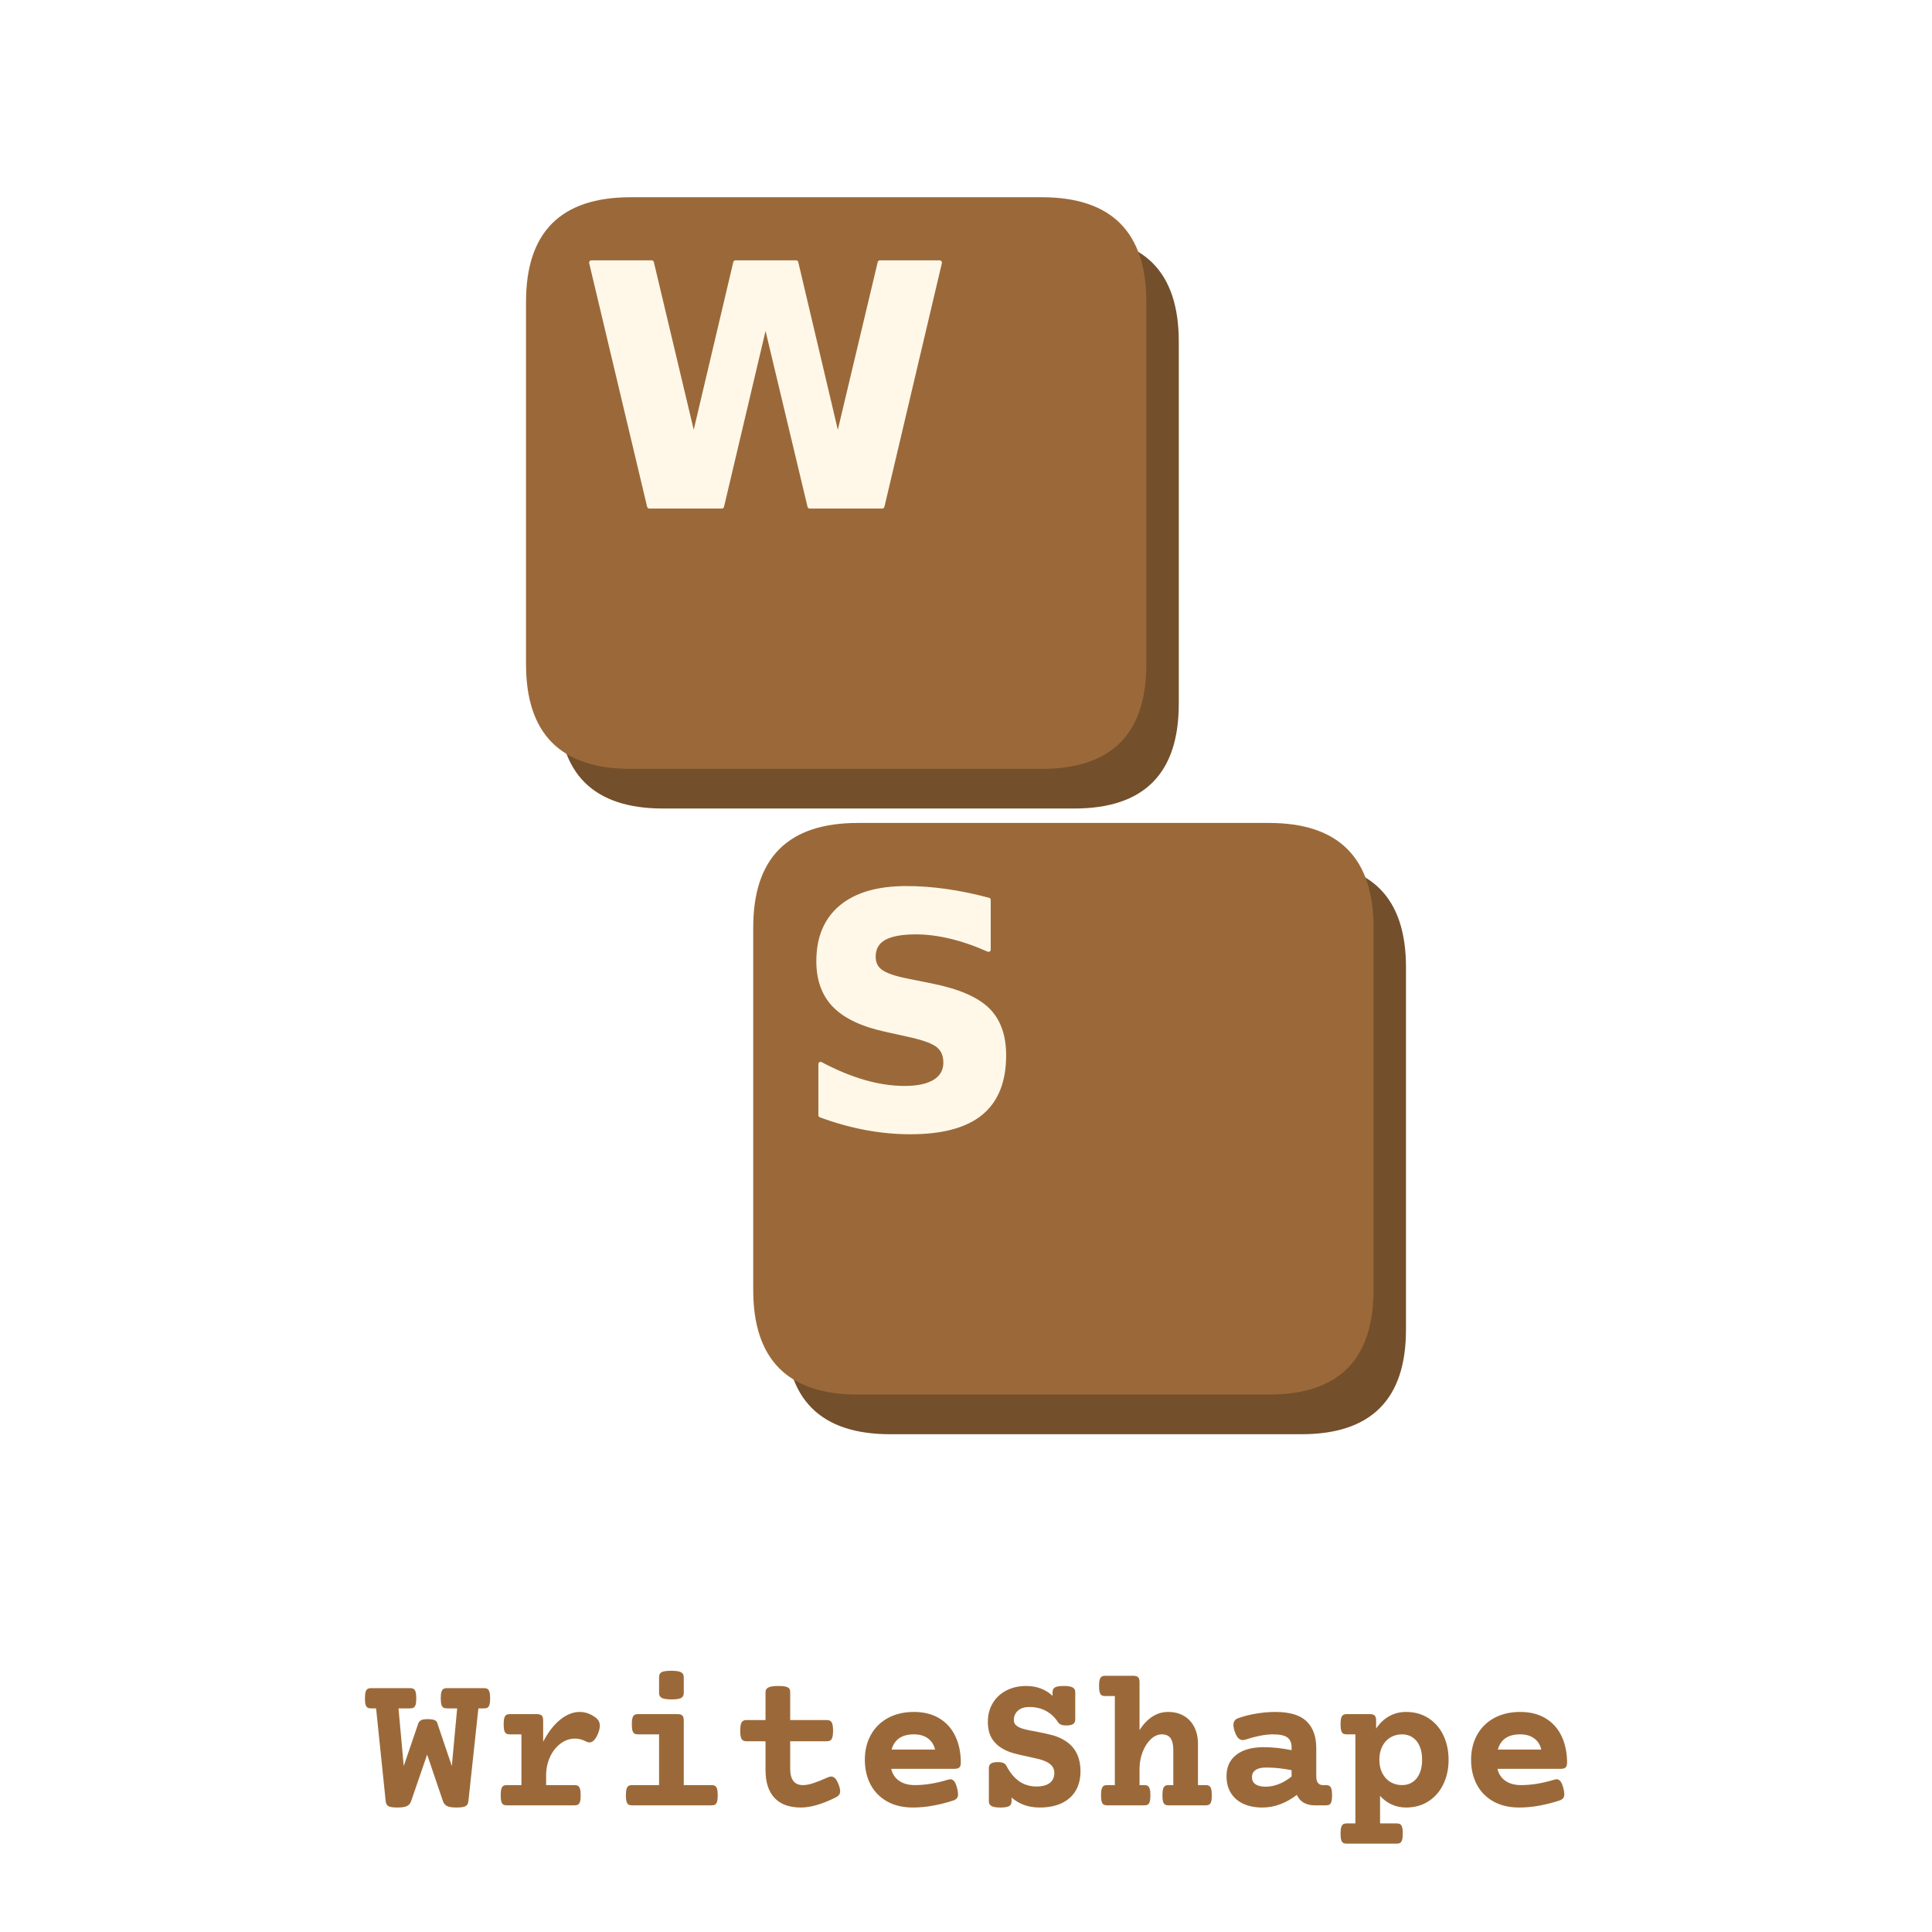
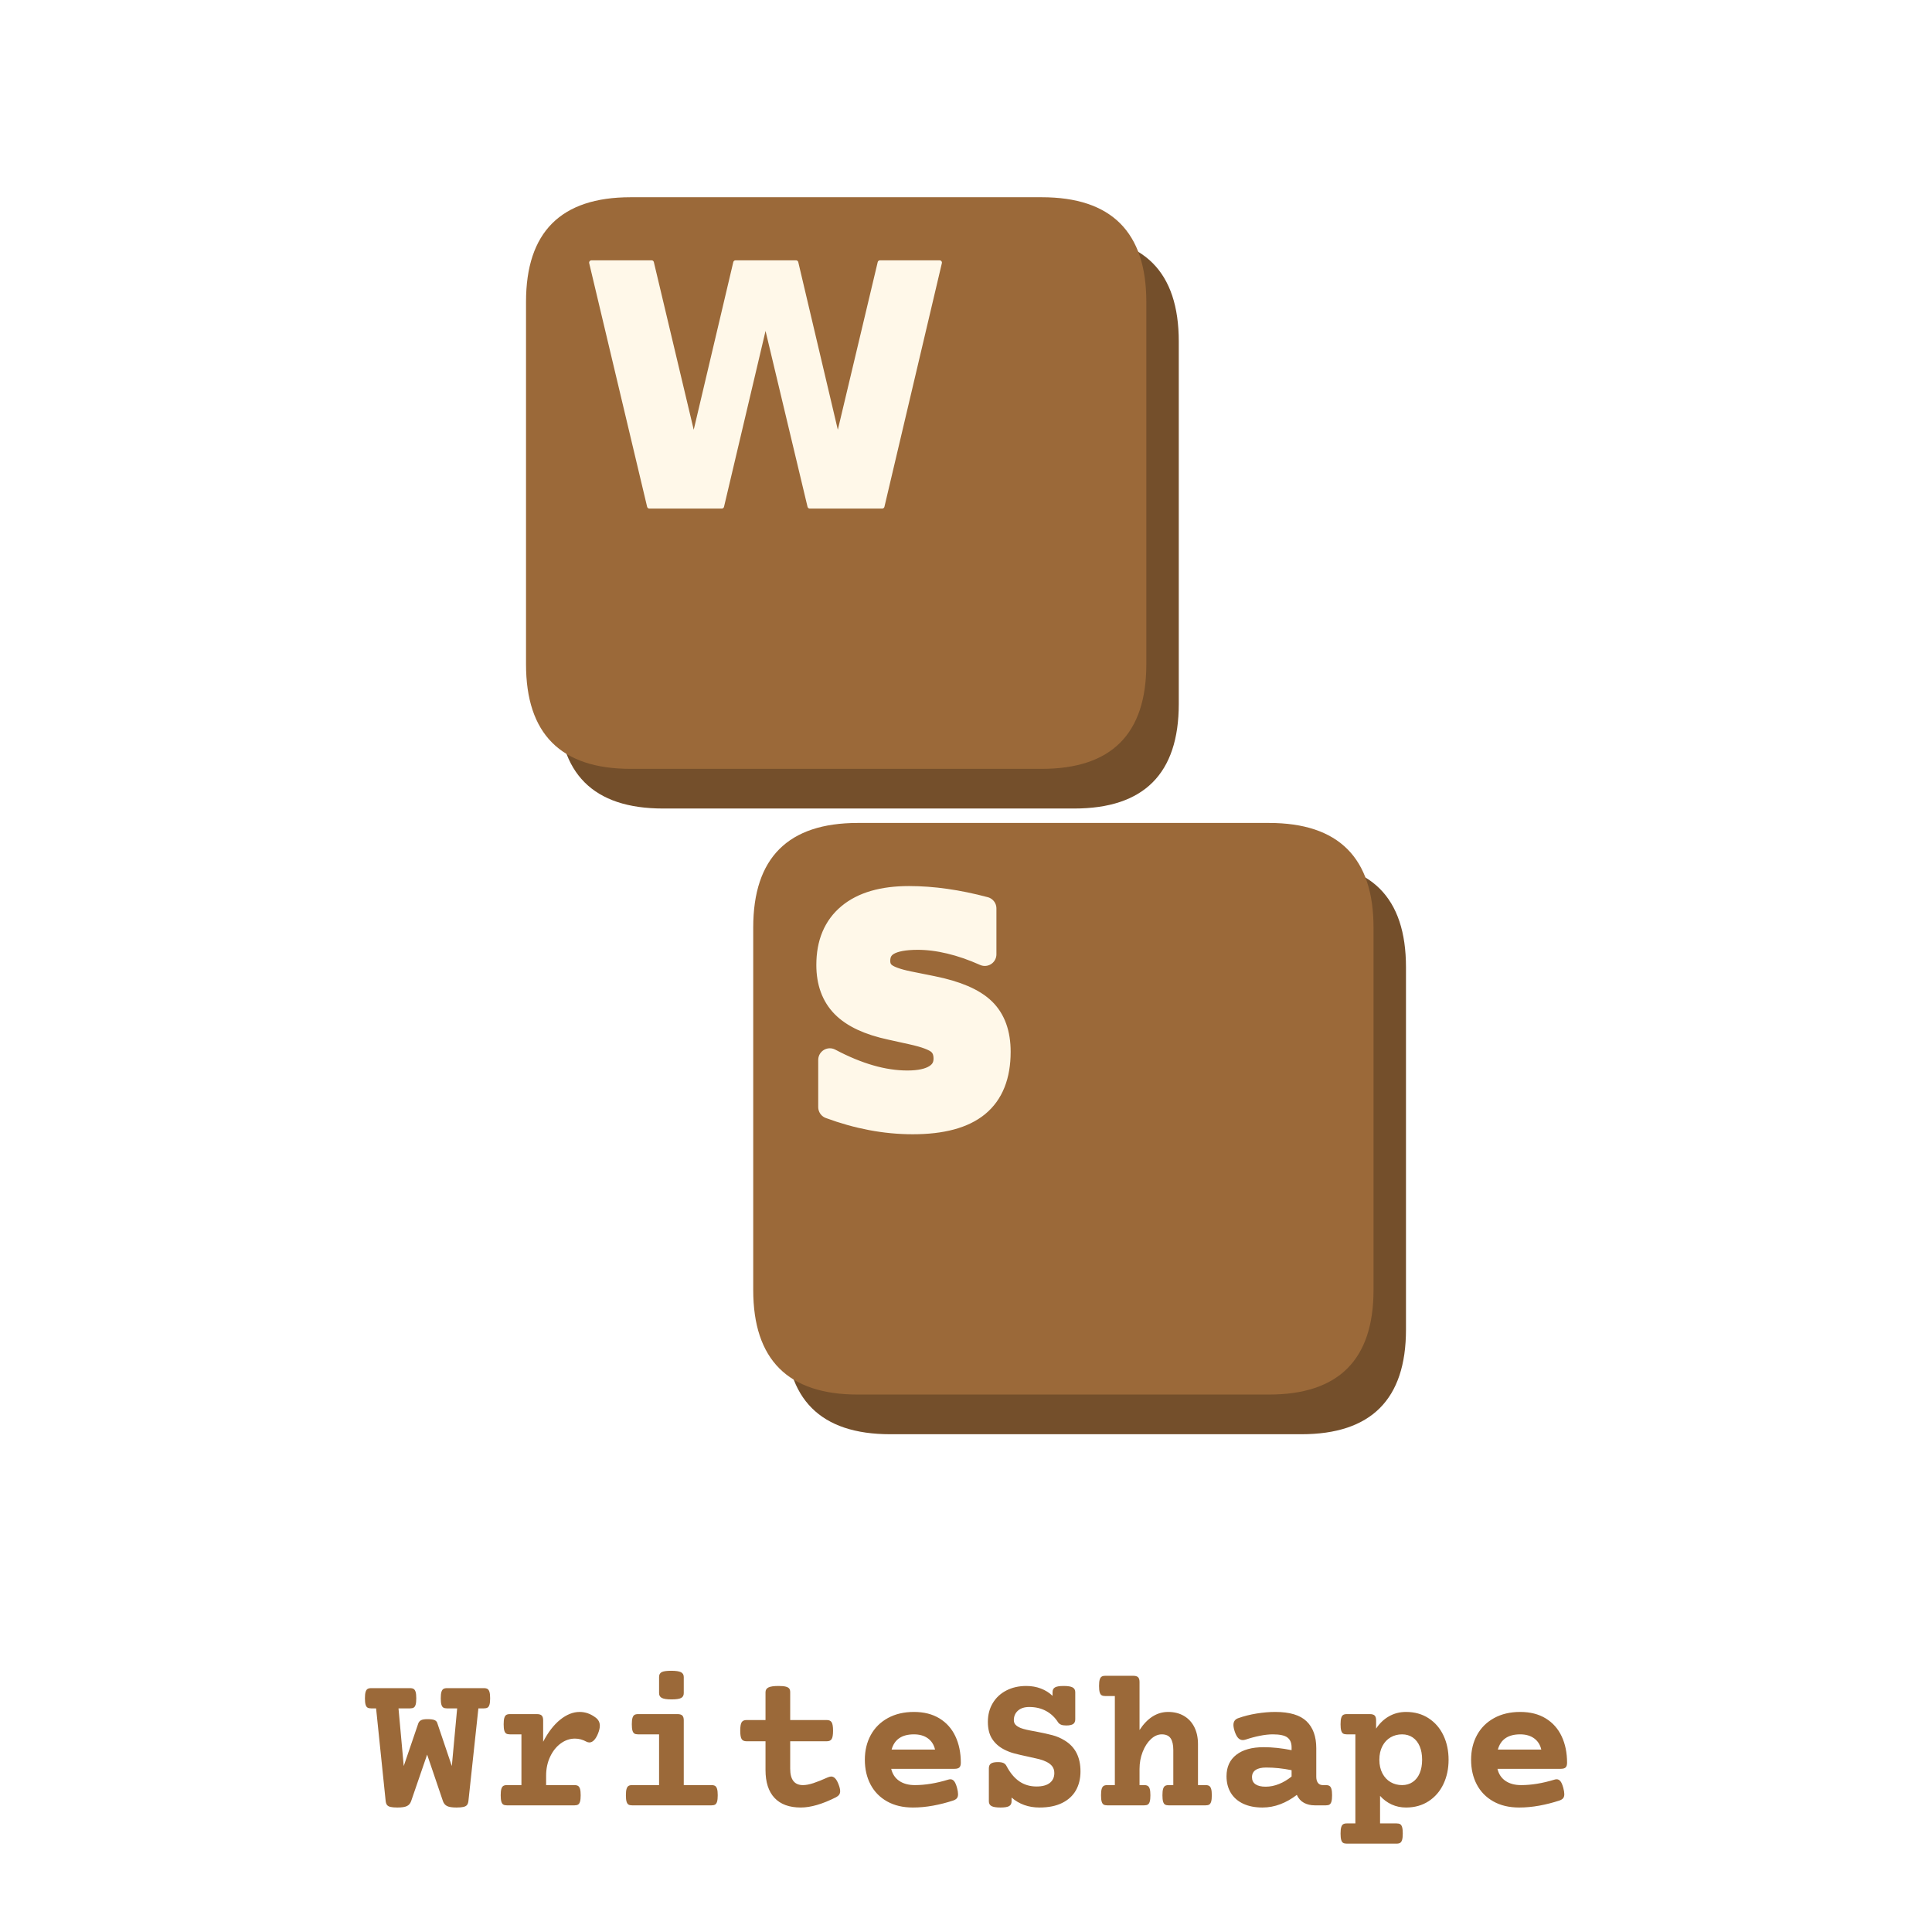
<svg xmlns="http://www.w3.org/2000/svg" width="900" height="900" viewBox="0 0 900 900" fill="none" role="img" aria-label="WriteShape" focusable="false">
  <g transform="translate(450 380) scale(.84) translate(-522 -481)">
    <g data-key="W">
      <path d="M354 160H582Q640 160 640 218V419Q640 477 582 477H354Q296 477 296 419V218Q296 160 354 160Z" fill="#744f2b" />
      <path d="M336 138H564Q622 138 622 196V397Q622 455 564 455H336Q278 455 278 397V196Q278 138 336 138Z" fill="#9b6939" />
      <path d="M61 1493H430L688 408L944 1493H1315L1571 408L1829 1493H2195L1843 0H1399L1128 1135L860 0H416Z" transform="translate(308.7467 309.3775) scale(0.09049602 -0.09049602)" fill="#fff8e9" stroke="#fff8e9" stroke-width="28" stroke-linejoin="round" paint-order="stroke" />
    </g>
    <g data-key="S">
      <path d="M480 507H708Q766 507 766 565V766Q766 824 708 824H480Q422 824 422 766V565Q422 507 480 507Z" fill="#744f2b" />
      <path d="M462 485H690Q748 485 748 543V744Q748 802 690 802H462Q404 802 404 744V543Q404 485 462 485Z" fill="#9b6939" />
-       <path d="M1227 1446V1130Q1104 1185 987.0 1213.0Q870 1241 766 1241Q628 1241 562.0 1203.0Q496 1165 496 1085Q496 1025 540.5 991.5Q585 958 702 934L866 901Q1115 851 1220.0 749.0Q1325 647 1325 459Q1325 212 1178.5 91.5Q1032 -29 731 -29Q589 -29 446.0 -2.0Q303 25 160 78V403Q303 327 436.5 288.5Q570 250 694 250Q820 250 887.0 292.0Q954 334 954 412Q954 482 908.5 520.0Q863 558 727 588L578 621Q354 669 250.5 774.0Q147 879 147 1057Q147 1280 291.0 1400.0Q435 1520 705 1520Q828 1520 958.0 1501.5Q1088 1483 1227 1446Z" transform="translate(427.3914 653.8913) scale(0.08728246 -0.08728246)" fill="#fff8e9" stroke="#fff8e9" stroke-width="28" stroke-linejoin="round" paint-order="stroke" />
+       <path d="M1227 1446V1130Q1104 1185 987.0 1213.0Q870 1241 766 1241Q628 1241 562.0 1203.0Q496 1165 496 1085Q496 1025 540.5 991.5Q585 958 702 934L866 901Q1115 851 1220.0 749.0Q1325 647 1325 459Q1325 212 1178.5 91.5Q1032 -29 731 -29Q589 -29 446.0 -2.0Q303 25 160 78V403Q303 327 436.5 288.5Q570 250 694 250Q820 250 887.0 292.0Q954 334 954 412Q954 482 908.5 520.0Q863 558 727 588L578 621Q354 669 250.5 774.0Q147 879 147 1057Q147 1280 291.0 1400.0Q435 1520 705 1520Q828 1520 958.0 1501.5Q1088 1483 1227 1446Z" transform="translate(433.6038 648.8655) scale(0.08054093 -0.08054093)" fill="#fff8e9" stroke="#fff8e9" stroke-width="160" stroke-linejoin="round" paint-order="stroke" />
    </g>
  </g>
  <path d="M1248 1084Q1248 1042 1241.5 1020.0Q1235 998 1222.0 990.0Q1209 982 1185 982H1129L1028 43Q1025 18 1014.0 4.0Q1003 -10 978.0 -16.0Q953 -22 907 -22Q841 -22 811.5 -7.0Q782 8 770 43L610 514L448 43Q436 8 406.0 -7.0Q376 -22 309 -22Q263 -22 238.5 -16.0Q214 -10 203.5 4.0Q193 18 190 43L93 982H43Q19 982 6.0 990.0Q-7 998 -13.5 1020.0Q-20 1042 -20 1084Q-20 1126 -13.5 1148.0Q-7 1170 6.0 1178.5Q19 1187 43 1187H437Q461 1187 474.0 1178.5Q487 1170 493.5 1148.0Q500 1126 500 1084Q500 1042 493.5 1020.0Q487 998 474.0 990.0Q461 982 437 982H320L373 398L519 826Q526 849 546.0 861.0Q566 873 613 873Q663 873 685.0 863.5Q707 854 713 833L860 398L914 982H811Q787 982 774.0 990.0Q761 998 754.5 1020.0Q748 1042 748 1084Q748 1126 754.5 1148.0Q761 1170 774.0 1178.5Q787 1187 811 1187H1185Q1209 1187 1222.0 1178.5Q1235 1170 1241.5 1148.0Q1248 1126 1248 1084ZM2315 890Q2359 858 2359 806Q2359 773 2341 728Q2323 683 2300.5 660.0Q2278 637 2253 637Q2239 637 2223 645Q2167 676 2107 676Q2030 676 1963.0 627.0Q1896 578 1855.5 492.0Q1815 406 1815 300V205H2102Q2126 205 2139.0 196.5Q2152 188 2158.5 166.0Q2165 144 2165 102Q2165 60 2158.5 38.0Q2152 16 2139.0 8.0Q2126 0 2102 0H1418Q1394 0 1381.0 8.0Q1368 16 1361.5 38.0Q1355 60 1355 102Q1355 144 1361.5 166.0Q1368 188 1381.0 196.5Q1394 205 1418 205H1565V719H1448Q1424 719 1411.0 727.0Q1398 735 1391.5 757.0Q1385 779 1385 821Q1385 863 1391.5 885.0Q1398 907 1411.0 915.5Q1424 924 1448 924H1722Q1756 924 1770.5 909.5Q1785 895 1785 861V644Q1860 789 1957.5 867.5Q2055 946 2155 946Q2240 946 2315 890ZM3209 861V205H3490Q3514 205 3527.0 196.5Q3540 188 3546.5 166.0Q3553 144 3553 102Q3553 60 3546.5 38.0Q3540 16 3527.0 8.0Q3514 0 3490 0H2686Q2662 0 2649.0 8.0Q2636 16 2629.5 38.0Q2623 60 2623 102Q2623 144 2629.5 166.0Q2636 188 2649.0 196.5Q2662 205 2686 205H2959V719H2746Q2722 719 2709.0 727.0Q2696 735 2689.5 757.0Q2683 779 2683 821Q2683 863 2689.5 885.0Q2696 907 2709.0 915.5Q2722 924 2746 924H3146Q3180 924 3194.5 909.5Q3209 895 3209 861ZM3209 1300V1136Q3209 1102 3182.5 1087.5Q3156 1073 3086 1073Q3016 1073 2987.5 1087.5Q2959 1102 2959 1136V1300Q2959 1335 2985.0 1349.0Q3011 1363 3081 1363Q3152 1363 3180.5 1348.5Q3209 1334 3209 1300ZM4287 1146V864H4658Q4693 864 4707.0 841.0Q4721 818 4721 756Q4721 694 4707.0 671.5Q4693 649 4658 649H4287V371Q4287 205 4416 205Q4462 205 4523.5 225.5Q4585 246 4667 283Q4689 292 4702 292Q4723 292 4741.0 274.5Q4759 257 4775 217Q4793 172 4793 144Q4793 122 4782.5 107.5Q4772 93 4751 82Q4545 -22 4394 -22Q4220 -22 4128.5 75.0Q4037 172 4037 358V649H3844Q3809 649 3795.0 671.5Q3781 694 3781 756Q3781 818 3795.0 841.0Q3809 864 3844 864H4037V1146Q4037 1180 4067.5 1194.5Q4098 1209 4169 1209Q4216 1209 4241.5 1202.5Q4267 1196 4277.0 1183.0Q4287 1170 4287 1146ZM6015 432Q6015 398 6000.5 384.0Q5986 370 5952 370H5310Q5329 290 5391.5 247.5Q5454 205 5550 205Q5705 205 5886 260Q5898 264 5910 264Q5932 264 5948.0 244.0Q5964 224 5977 176Q5987 139 5987 113Q5987 87 5975.5 72.5Q5964 58 5938 49Q5838 16 5734.0 -3.0Q5630 -22 5530 -22Q5378 -22 5268.0 40.0Q5158 102 5100.5 211.5Q5043 321 5043 462Q5043 602 5103.0 712.0Q5163 822 5276.0 884.0Q5389 946 5540 946Q5692 946 5799.0 880.5Q5906 815 5960.5 698.5Q6015 582 6015 432ZM5314 565H5754Q5737 638 5681.5 678.5Q5626 719 5540 719Q5357 719 5314 565ZM7174 1146V872Q7174 838 7152.5 823.5Q7131 809 7082 809Q7049 809 7030.0 817.0Q7011 825 7000 841Q6953 915 6879.0 955.5Q6805 996 6708 996Q6635 996 6593.5 959.0Q6552 922 6552 863Q6552 834 6570.0 815.5Q6588 797 6622 783Q6666 766 6773 748Q6877 728 6943.0 710.5Q7009 693 7067 657Q7227 560 7227 344Q7227 234 7180.5 152.0Q7134 70 7041.0 24.0Q6948 -22 6812 -22Q6645 -22 6529 79V41Q6529 7 6504.5 -7.5Q6480 -22 6417 -22Q6353 -22 6326.0 -7.5Q6299 7 6299 41V375Q6299 409 6320.5 423.5Q6342 438 6391 438Q6426 438 6446.5 429.0Q6467 420 6478 398Q6532 295 6607.0 243.0Q6682 191 6782 191Q6870 191 6916.0 227.0Q6962 263 6962 327Q6962 367 6941.5 394.5Q6921 422 6882 441Q6850 457 6811.5 467.0Q6773 477 6698 493Q6612 511 6556.0 526.0Q6500 541 6451 567Q6375 607 6332.0 673.5Q6289 740 6289 846Q6289 952 6338.0 1034.5Q6387 1117 6475.5 1163.0Q6564 1209 6678 1209Q6758 1209 6826.0 1183.0Q6894 1157 6944 1109V1146Q6944 1180 6968.5 1194.5Q6993 1209 7056 1209Q7120 1209 7147.0 1194.5Q7174 1180 7174 1146ZM7825 1249V763Q7945 946 8115 946Q8206 946 8274.5 906.0Q8343 866 8380.0 792.5Q8417 719 8417 620V205H8494Q8518 205 8531.0 196.5Q8544 188 8550.5 166.0Q8557 144 8557 102Q8557 60 8550.5 38.0Q8544 16 8531.0 8.0Q8518 0 8494 0H8120Q8096 0 8083.0 8.0Q8070 16 8063.5 38.0Q8057 60 8057 102Q8057 144 8063.5 166.0Q8070 188 8083.0 196.5Q8096 205 8120 205H8167V561Q8167 639 8140.0 679.0Q8113 719 8050 719Q7992 719 7940.0 670.5Q7888 622 7856.5 541.0Q7825 460 7825 368V205H7872Q7896 205 7909.0 196.5Q7922 188 7928.5 166.0Q7935 144 7935 102Q7935 60 7928.5 38.0Q7922 16 7909.0 8.0Q7896 0 7872 0H7498Q7474 0 7461.0 8.0Q7448 16 7441.5 38.0Q7435 60 7435 102Q7435 144 7441.5 166.0Q7448 188 7461.0 196.5Q7474 205 7498 205H7575V1107H7478Q7454 1107 7441.0 1115.0Q7428 1123 7421.5 1145.0Q7415 1167 7415 1209Q7415 1251 7421.5 1273.0Q7428 1295 7441.0 1303.5Q7454 1312 7478 1312H7762Q7796 1312 7810.5 1297.5Q7825 1283 7825 1249ZM9615 579V290Q9615 250 9632.0 227.5Q9649 205 9681 205H9712Q9736 205 9749.0 196.5Q9762 188 9768.5 166.0Q9775 144 9775 102Q9775 60 9768.5 38.0Q9762 16 9749.0 8.0Q9736 0 9712 0H9600Q9538 0 9490.5 25.5Q9443 51 9418 106Q9339 45 9251.0 11.5Q9163 -22 9070 -22Q8957 -22 8875.0 16.5Q8793 55 8749.5 126.5Q8706 198 8706 295Q8706 435 8805.0 512.0Q8904 589 9082 589Q9215 589 9365 559V588Q9365 655 9323.0 687.0Q9281 719 9175 719Q9116 719 9043.5 704.5Q8971 690 8900 666Q8883 661 8871 661Q8846 661 8826.5 679.5Q8807 698 8791 742Q8776 786 8776 814Q8776 865 8822 882Q8911 914 9011.0 930.0Q9111 946 9199 946Q9419 946 9517.0 851.0Q9615 756 9615 579ZM8964 285Q8964 238 8999.5 213.5Q9035 189 9102 189Q9171 189 9238.5 216.5Q9306 244 9365 292V356Q9233 383 9107 383Q9037 383 9000.5 358.0Q8964 333 8964 285ZM10955 462Q10955 326 10903.0 216.0Q10851 106 10753.0 42.0Q10655 -22 10524 -22Q10446 -22 10379.0 8.5Q10312 39 10261 96V-183H10428Q10452 -183 10465.0 -191.0Q10478 -199 10484.5 -221.0Q10491 -243 10491 -285Q10491 -327 10484.5 -349.0Q10478 -371 10465.0 -379.5Q10452 -388 10428 -388H9924Q9900 -388 9887.0 -380.0Q9874 -372 9867.5 -350.0Q9861 -328 9861 -286Q9861 -244 9867.5 -222.0Q9874 -200 9887.0 -191.5Q9900 -183 9924 -183H10011V719H9924Q9900 719 9887.0 727.0Q9874 735 9867.5 757.0Q9861 779 9861 821Q9861 863 9867.5 885.0Q9874 907 9887.0 915.5Q9900 924 9924 924H10158Q10192 924 10206.5 909.5Q10221 895 10221 861V777Q10273 857 10351.0 901.5Q10429 946 10524 946Q10655 946 10753.0 882.0Q10851 818 10903.0 708.0Q10955 598 10955 462ZM10254 462Q10254 382 10285.0 323.5Q10316 265 10368.0 235.0Q10420 205 10484 205Q10546 205 10592.0 236.5Q10638 268 10662.5 326.0Q10687 384 10687 462Q10687 540 10662.5 598.0Q10638 656 10592.0 687.5Q10546 719 10484 719Q10420 719 10368.0 689.0Q10316 659 10285.0 600.5Q10254 542 10254 462ZM12155 432Q12155 398 12140.5 384.0Q12126 370 12092 370H11450Q11469 290 11531.5 247.5Q11594 205 11690 205Q11845 205 12026 260Q12038 264 12050 264Q12072 264 12088.0 244.0Q12104 224 12117 176Q12127 139 12127 113Q12127 87 12115.5 72.5Q12104 58 12078 49Q11978 16 11874.0 -3.0Q11770 -22 11670 -22Q11518 -22 11408.0 40.0Q11298 102 11240.5 211.5Q11183 321 11183 462Q11183 602 11243.0 712.0Q11303 822 11416.0 884.0Q11529 946 11680 946Q11832 946 11939.0 880.5Q12046 815 12100.5 698.5Q12155 582 12155 432ZM11454 565H11894Q11877 638 11821.5 678.5Q11766 719 11680 719Q11497 719 11454 565Z" transform="translate(170.9199 841) scale(0.04599589 -0.04599589)" fill="#9b6939" />
</svg>
